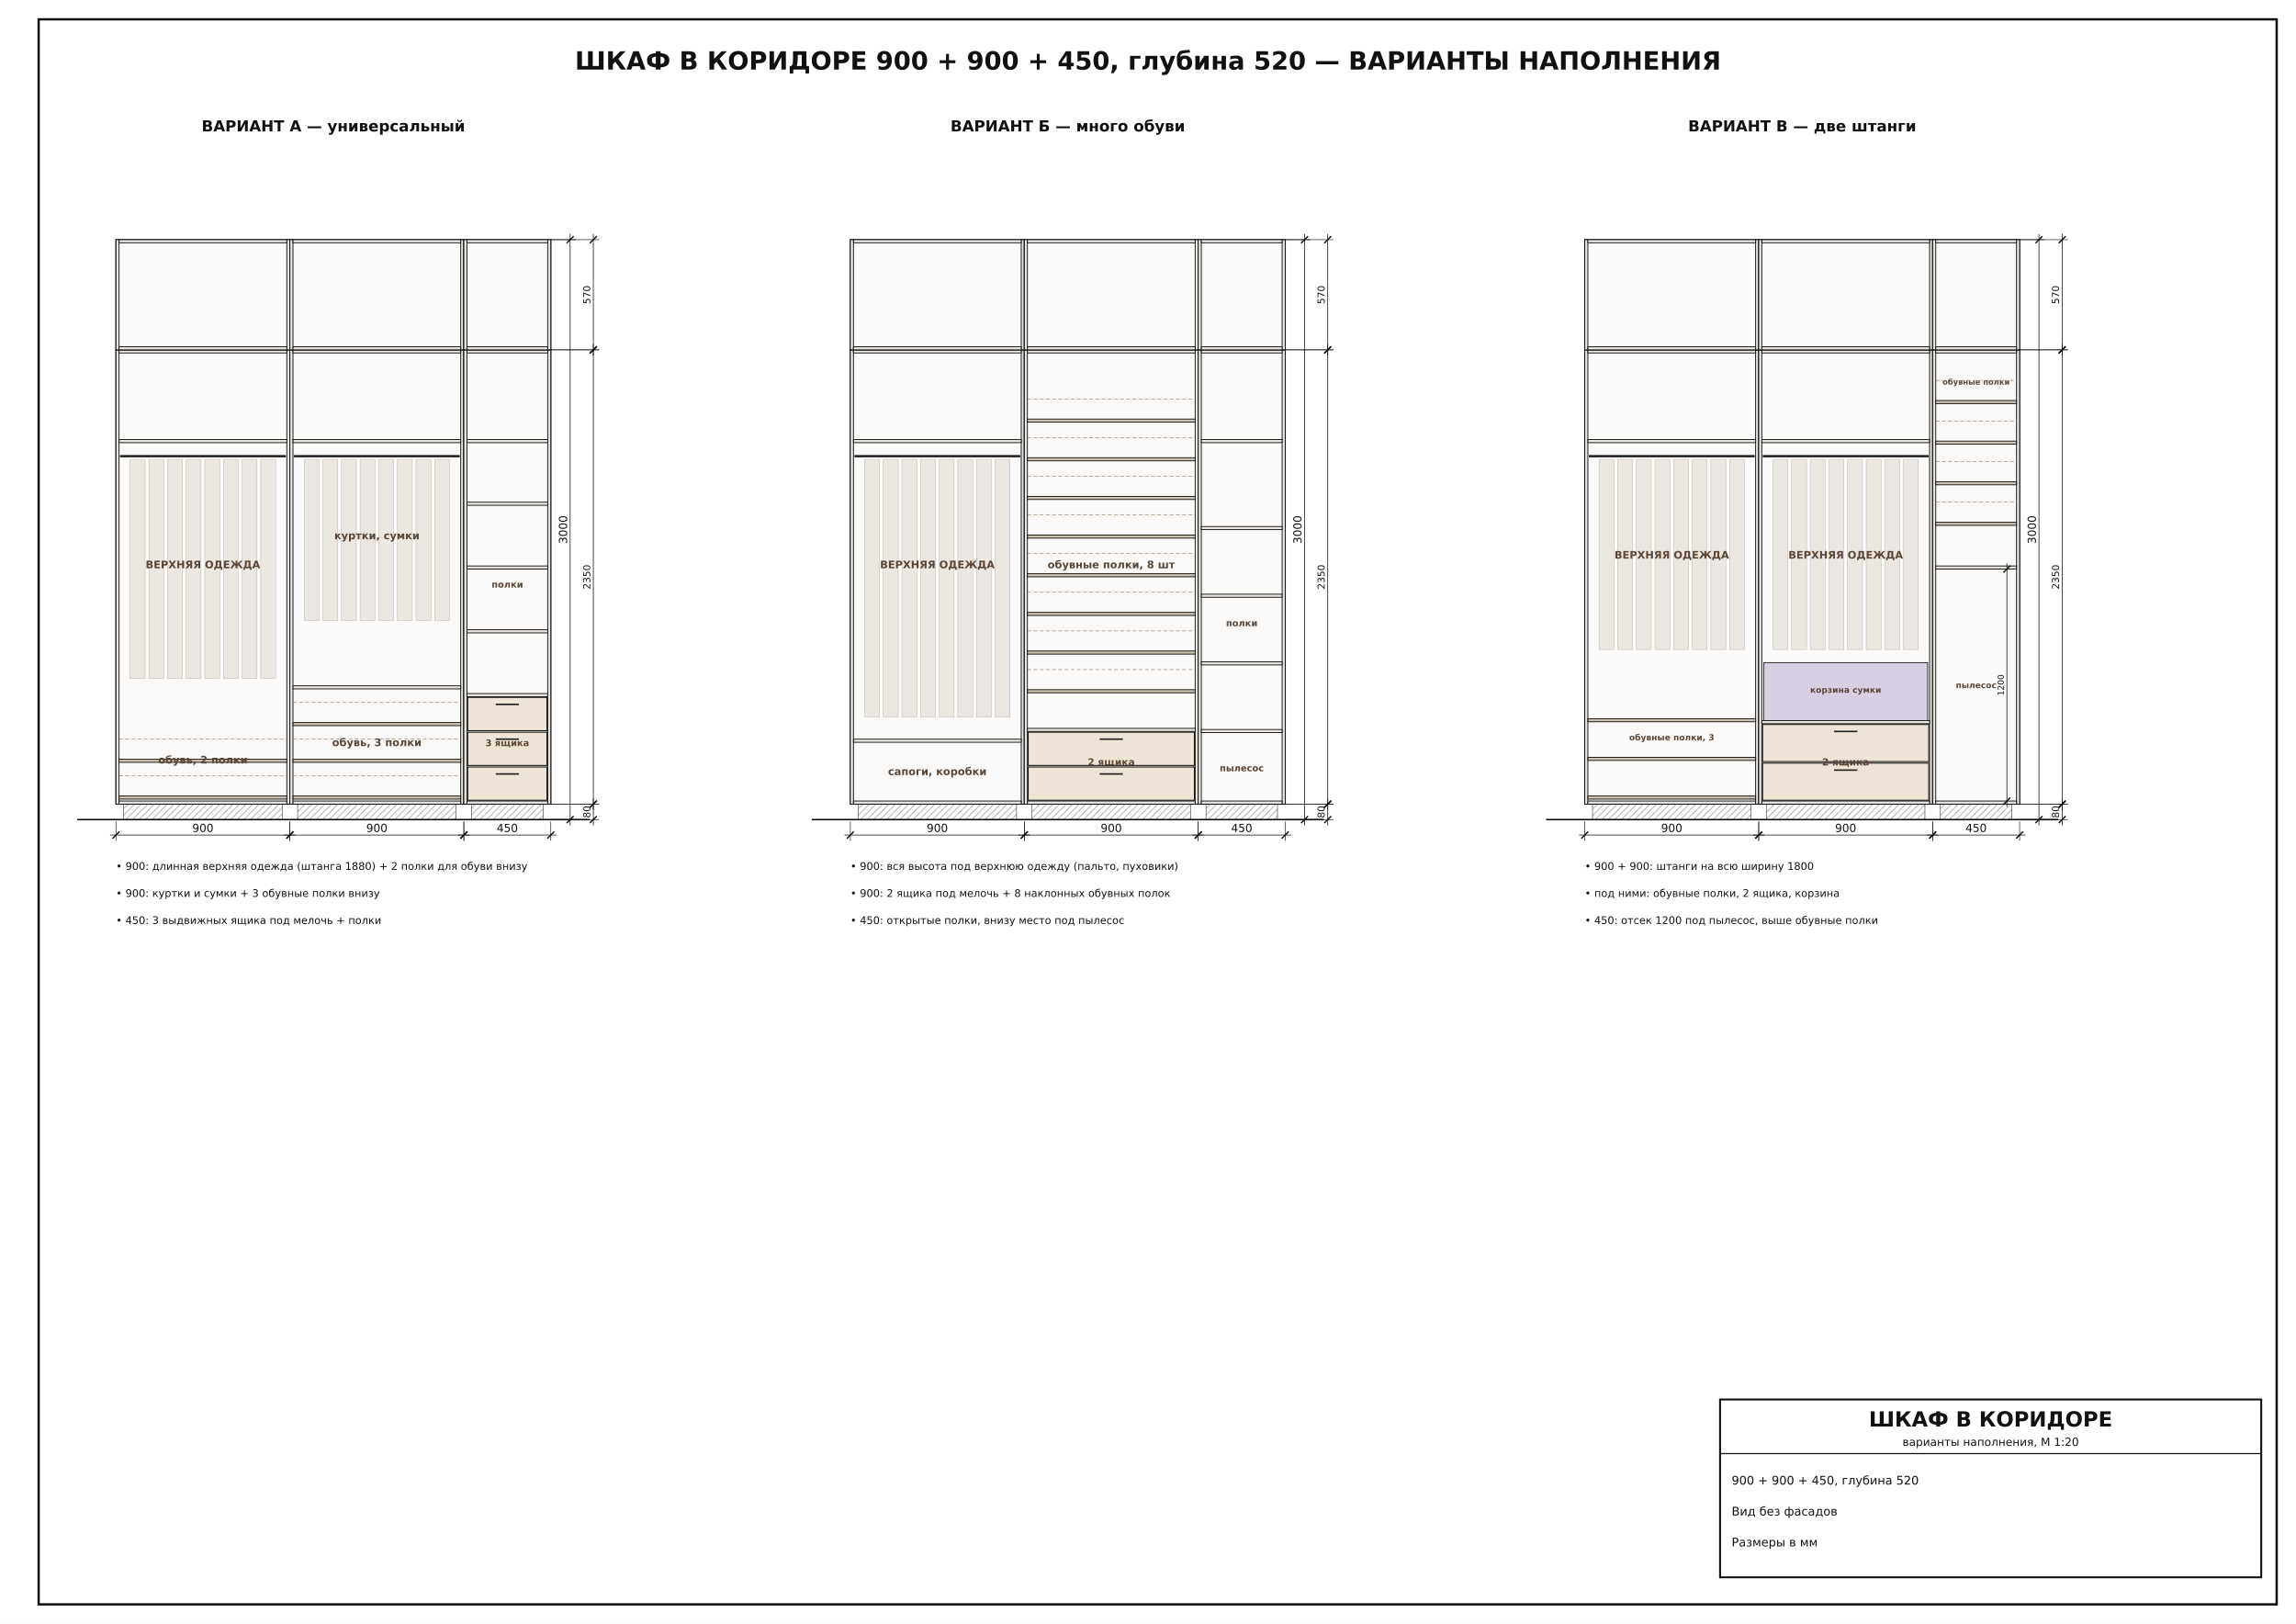
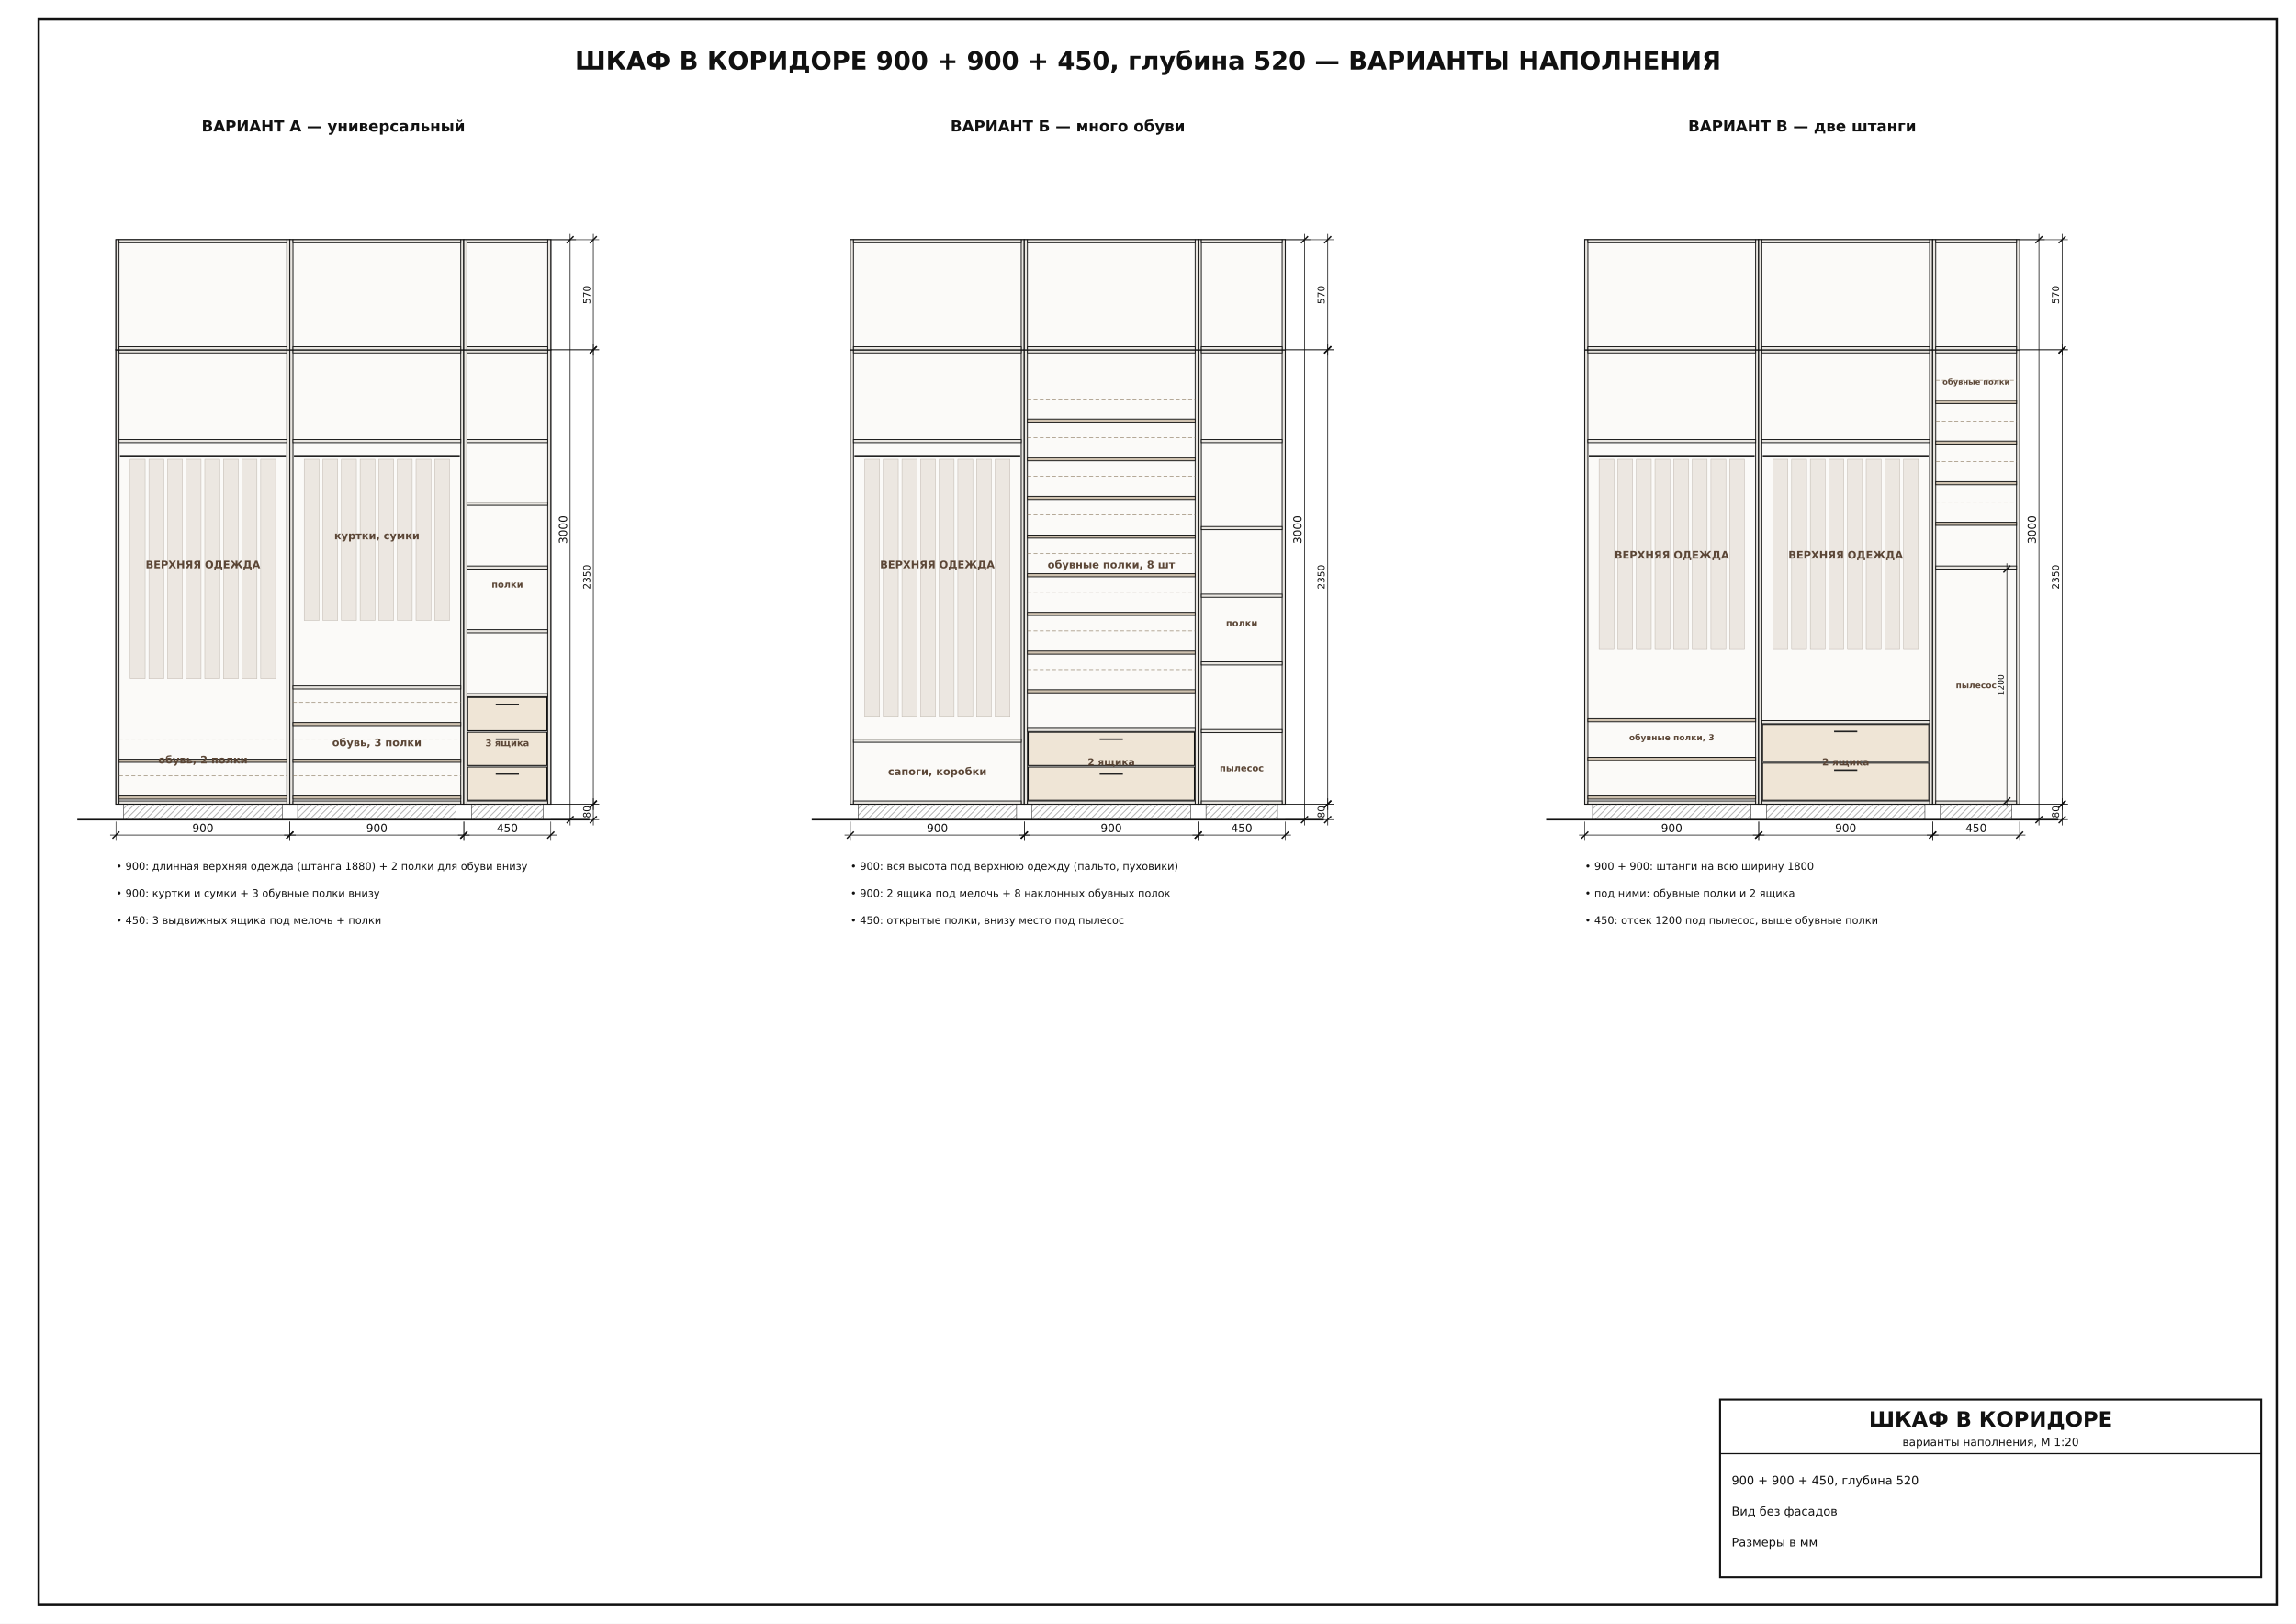
<svg xmlns="http://www.w3.org/2000/svg" width="594mm" height="420mm" viewBox="0 0 594 420" font-family="DejaVu Sans, Arial, sans-serif">
  <defs>
    <marker id="arr" markerWidth="4" markerHeight="4" refX="3" refY="2" orient="auto" markerUnits="strokeWidth">
      <path d="M0,0 L4,2 L0,4 z" fill="#33373b" />
    </marker>
    <pattern id="hatch" width="1.2" height="1.2" patternUnits="userSpaceOnUse" patternTransform="rotate(45)">
      <line x1="0" y1="0" x2="0" y2="1.2" stroke="#777" stroke-width="0.25" />
    </pattern>
    <pattern id="wall" width="1.6" height="1.6" patternUnits="userSpaceOnUse" patternTransform="rotate(45)">
      <rect width="1.6" height="1.6" fill="#e3e3e3" />
      <line x1="0" y1="0" x2="0" y2="1.6" stroke="#666" stroke-width="0.3" />
    </pattern>
    <pattern id="drw" width="2" height="2" patternUnits="userSpaceOnUse" patternTransform="rotate(-45)">
      <rect width="2" height="2" fill="#efe6da" />
      <line x1="0" y1="0" x2="0" y2="2" stroke="#b39b7f" stroke-width="0.25" />
    </pattern>
  </defs>
  <rect x="0.00" y="0.00" width="594.00" height="420.00" fill="#fff" stroke="none" stroke-width="0.25" />
  <rect x="10.00" y="5.00" width="579.00" height="410.00" fill="none" stroke="#111" stroke-width="0.6" />
  <text x="297.00" y="18.00" font-size="6.48" text-anchor="middle" font-weight="bold" fill="#111">ШКАФ В КОРИДОРЕ 900 + 900 + 450, глубина 520 — ВАРИАНТЫ НАПОЛНЕНИЯ</text>
  <rect x="30.00" y="90.50" width="45.00" height="117.50" fill="#fbfaf8" stroke="#111" stroke-width="0.3" />
  <rect x="30.00" y="90.50" width="0.80" height="117.50" fill="#e9e6e1" stroke="#111" stroke-width="0.22" />
  <rect x="74.20" y="90.50" width="0.80" height="117.50" fill="#e9e6e1" stroke="#111" stroke-width="0.22" />
  <rect x="30.80" y="207.20" width="43.40" height="0.80" fill="#e9e6e1" stroke="#111" stroke-width="0.22" />
  <rect x="30.80" y="90.50" width="43.40" height="0.80" fill="#e9e6e1" stroke="#111" stroke-width="0.22" />
  <rect x="30.00" y="62.00" width="45.00" height="28.50" fill="#fbfaf8" stroke="#111" stroke-width="0.3" />
  <rect x="30.00" y="62.00" width="0.80" height="28.50" fill="#e9e6e1" stroke="#111" stroke-width="0.22" />
  <rect x="74.20" y="62.00" width="0.80" height="28.50" fill="#e9e6e1" stroke="#111" stroke-width="0.22" />
  <rect x="30.80" y="89.70" width="43.40" height="0.80" fill="#e9e6e1" stroke="#111" stroke-width="0.22" />
  <rect x="30.80" y="62.00" width="43.40" height="0.80" fill="#e9e6e1" stroke="#111" stroke-width="0.22" />
  <rect x="32.00" y="208.00" width="41.00" height="4.00" fill="url(#hatch)" stroke="#111" stroke-width="0.12" />
  <rect x="75.00" y="90.50" width="45.00" height="117.50" fill="#fbfaf8" stroke="#111" stroke-width="0.3" />
  <rect x="75.00" y="90.50" width="0.80" height="117.50" fill="#e9e6e1" stroke="#111" stroke-width="0.22" />
  <rect x="119.20" y="90.50" width="0.80" height="117.50" fill="#e9e6e1" stroke="#111" stroke-width="0.22" />
  <rect x="75.80" y="207.20" width="43.40" height="0.80" fill="#e9e6e1" stroke="#111" stroke-width="0.22" />
  <rect x="75.80" y="90.50" width="43.40" height="0.80" fill="#e9e6e1" stroke="#111" stroke-width="0.22" />
  <rect x="75.00" y="62.00" width="45.00" height="28.50" fill="#fbfaf8" stroke="#111" stroke-width="0.3" />
  <rect x="75.00" y="62.00" width="0.80" height="28.50" fill="#e9e6e1" stroke="#111" stroke-width="0.22" />
  <rect x="119.20" y="62.00" width="0.80" height="28.50" fill="#e9e6e1" stroke="#111" stroke-width="0.22" />
  <rect x="75.80" y="89.70" width="43.40" height="0.80" fill="#e9e6e1" stroke="#111" stroke-width="0.22" />
  <rect x="75.80" y="62.00" width="43.40" height="0.80" fill="#e9e6e1" stroke="#111" stroke-width="0.22" />
  <rect x="77.00" y="208.00" width="41.00" height="4.00" fill="url(#hatch)" stroke="#111" stroke-width="0.12" />
  <rect x="120.00" y="90.50" width="22.50" height="117.50" fill="#fbfaf8" stroke="#111" stroke-width="0.3" />
  <rect x="120.00" y="90.50" width="0.80" height="117.50" fill="#e9e6e1" stroke="#111" stroke-width="0.22" />
  <rect x="141.70" y="90.50" width="0.80" height="117.50" fill="#e9e6e1" stroke="#111" stroke-width="0.22" />
  <rect x="120.80" y="207.20" width="20.90" height="0.80" fill="#e9e6e1" stroke="#111" stroke-width="0.22" />
  <rect x="120.80" y="90.50" width="20.90" height="0.80" fill="#e9e6e1" stroke="#111" stroke-width="0.22" />
  <rect x="120.00" y="62.00" width="22.50" height="28.50" fill="#fbfaf8" stroke="#111" stroke-width="0.3" />
  <rect x="120.00" y="62.00" width="0.80" height="28.50" fill="#e9e6e1" stroke="#111" stroke-width="0.22" />
  <rect x="141.70" y="62.00" width="0.80" height="28.50" fill="#e9e6e1" stroke="#111" stroke-width="0.22" />
  <rect x="120.80" y="89.70" width="20.90" height="0.80" fill="#e9e6e1" stroke="#111" stroke-width="0.22" />
  <rect x="120.80" y="62.00" width="20.90" height="0.80" fill="#e9e6e1" stroke="#111" stroke-width="0.22" />
  <rect x="122.00" y="208.00" width="18.50" height="4.00" fill="url(#hatch)" stroke="#111" stroke-width="0.12" />
  <line x1="20.00" y1="212.00" x2="152.50" y2="212.00" stroke="#111" stroke-width="0.4" />
  <line x1="30.00" y1="212.50" x2="30.00" y2="217.50" stroke="#111" stroke-width="0.15" />
  <line x1="75.00" y1="212.50" x2="75.00" y2="217.50" stroke="#111" stroke-width="0.15" />
  <line x1="28.50" y1="216.00" x2="76.50" y2="216.00" stroke="#111" stroke-width="0.18" />
  <line x1="29.10" y1="216.90" x2="30.90" y2="215.10" stroke="#111" stroke-width="0.35" />
  <line x1="74.10" y1="216.90" x2="75.90" y2="215.10" stroke="#111" stroke-width="0.35" />
  <text x="52.50" y="215.20" font-size="2.88" text-anchor="middle" font-weight="normal" fill="#111">900</text>
  <line x1="75.00" y1="212.50" x2="75.00" y2="217.50" stroke="#111" stroke-width="0.15" />
  <line x1="120.00" y1="212.50" x2="120.00" y2="217.50" stroke="#111" stroke-width="0.15" />
  <line x1="73.50" y1="216.00" x2="121.50" y2="216.00" stroke="#111" stroke-width="0.18" />
  <line x1="74.10" y1="216.90" x2="75.90" y2="215.10" stroke="#111" stroke-width="0.35" />
  <line x1="119.10" y1="216.90" x2="120.90" y2="215.10" stroke="#111" stroke-width="0.35" />
  <text x="97.50" y="215.20" font-size="2.88" text-anchor="middle" font-weight="normal" fill="#111">900</text>
  <line x1="120.00" y1="212.50" x2="120.00" y2="217.50" stroke="#111" stroke-width="0.15" />
  <line x1="142.50" y1="212.50" x2="142.50" y2="217.50" stroke="#111" stroke-width="0.15" />
  <line x1="118.50" y1="216.00" x2="144.00" y2="216.00" stroke="#111" stroke-width="0.18" />
  <line x1="119.10" y1="216.90" x2="120.90" y2="215.10" stroke="#111" stroke-width="0.35" />
  <line x1="141.60" y1="216.90" x2="143.40" y2="215.10" stroke="#111" stroke-width="0.35" />
  <text x="131.25" y="215.20" font-size="2.88" text-anchor="middle" font-weight="normal" fill="#111">450</text>
  <rect x="30.80" y="113.70" width="43.40" height="0.80" fill="#e9e6e1" stroke="#111" stroke-width="0.22" />
  <line x1="31.05" y1="118.00" x2="73.95" y2="118.00" stroke="#222" stroke-width="0.6" />
  <rect x="33.69" y="118.80" width="3.86" height="56.70" fill="#ece7e1" stroke="#b5aca2" stroke-width="0.1" />
  <rect x="38.52" y="118.80" width="3.86" height="56.70" fill="#ece7e1" stroke="#b5aca2" stroke-width="0.1" />
  <rect x="43.34" y="118.80" width="3.86" height="56.70" fill="#ece7e1" stroke="#b5aca2" stroke-width="0.1" />
  <rect x="48.16" y="118.80" width="3.86" height="56.70" fill="#ece7e1" stroke="#b5aca2" stroke-width="0.1" />
  <rect x="52.98" y="118.80" width="3.86" height="56.70" fill="#ece7e1" stroke="#b5aca2" stroke-width="0.1" />
  <rect x="57.80" y="118.80" width="3.86" height="56.70" fill="#ece7e1" stroke="#b5aca2" stroke-width="0.1" />
  <rect x="62.63" y="118.80" width="3.86" height="56.70" fill="#ece7e1" stroke="#b5aca2" stroke-width="0.1" />
  <rect x="67.45" y="118.80" width="3.86" height="56.70" fill="#ece7e1" stroke="#b5aca2" stroke-width="0.1" />
  <rect x="30.80" y="205.90" width="43.40" height="0.80" fill="#cfc2b0" stroke="#111" stroke-width="0.22" />
  <line x1="30.80" y1="200.70" x2="74.20" y2="200.70" stroke="#8c7b62" stroke-width="0.15" stroke-dasharray="1 0.6" />
  <rect x="30.80" y="196.40" width="43.40" height="0.80" fill="#cfc2b0" stroke="#111" stroke-width="0.22" />
  <line x1="30.80" y1="191.20" x2="74.20" y2="191.20" stroke="#8c7b62" stroke-width="0.15" stroke-dasharray="1 0.6" />
  <text x="52.50" y="147.00" font-size="2.7" text-anchor="middle" font-weight="bold" fill="#5b4636">ВЕРХНЯЯ ОДЕЖДА</text>
  <text x="52.50" y="197.50" font-size="2.7" text-anchor="middle" font-weight="bold" fill="#5b4636">обувь, 2 полки</text>
  <rect x="75.80" y="113.70" width="43.40" height="0.80" fill="#e9e6e1" stroke="#111" stroke-width="0.22" />
  <line x1="76.05" y1="118.00" x2="118.95" y2="118.00" stroke="#222" stroke-width="0.6" />
  <rect x="78.69" y="118.80" width="3.86" height="41.70" fill="#ece7e1" stroke="#b5aca2" stroke-width="0.1" />
  <rect x="83.52" y="118.80" width="3.86" height="41.70" fill="#ece7e1" stroke="#b5aca2" stroke-width="0.1" />
  <rect x="88.34" y="118.80" width="3.86" height="41.70" fill="#ece7e1" stroke="#b5aca2" stroke-width="0.1" />
  <rect x="93.16" y="118.80" width="3.86" height="41.70" fill="#ece7e1" stroke="#b5aca2" stroke-width="0.1" />
  <rect x="97.98" y="118.80" width="3.86" height="41.70" fill="#ece7e1" stroke="#b5aca2" stroke-width="0.1" />
  <rect x="102.80" y="118.80" width="3.86" height="41.70" fill="#ece7e1" stroke="#b5aca2" stroke-width="0.1" />
  <rect x="107.63" y="118.80" width="3.86" height="41.70" fill="#ece7e1" stroke="#b5aca2" stroke-width="0.1" />
  <rect x="112.45" y="118.80" width="3.86" height="41.70" fill="#ece7e1" stroke="#b5aca2" stroke-width="0.1" />
  <rect x="75.80" y="205.90" width="43.40" height="0.80" fill="#cfc2b0" stroke="#111" stroke-width="0.22" />
  <line x1="75.80" y1="200.70" x2="119.20" y2="200.70" stroke="#8c7b62" stroke-width="0.15" stroke-dasharray="1 0.6" />
  <rect x="75.80" y="196.40" width="43.40" height="0.80" fill="#cfc2b0" stroke="#111" stroke-width="0.22" />
  <line x1="75.80" y1="191.20" x2="119.20" y2="191.20" stroke="#8c7b62" stroke-width="0.15" stroke-dasharray="1 0.6" />
  <rect x="75.80" y="186.90" width="43.40" height="0.80" fill="#cfc2b0" stroke="#111" stroke-width="0.22" />
  <line x1="75.80" y1="181.70" x2="119.20" y2="181.70" stroke="#8c7b62" stroke-width="0.15" stroke-dasharray="1 0.6" />
  <rect x="75.80" y="177.40" width="43.40" height="0.80" fill="#e9e6e1" stroke="#111" stroke-width="0.22" />
  <text x="97.50" y="139.50" font-size="2.7" text-anchor="middle" font-weight="bold" fill="#5b4636">куртки, сумки</text>
  <text x="97.50" y="193.00" font-size="2.7" text-anchor="middle" font-weight="bold" fill="#5b4636">обувь, 3 полки</text>
  <rect x="121.00" y="198.40" width="20.50" height="8.60" fill="#efe5d6" stroke="#111" stroke-width="0.25" />
  <line x1="128.25" y1="200.20" x2="134.25" y2="200.20" stroke="#222" stroke-width="0.4" />
  <rect x="121.00" y="189.40" width="20.50" height="8.60" fill="#efe5d6" stroke="#111" stroke-width="0.25" />
  <line x1="128.25" y1="191.20" x2="134.25" y2="191.20" stroke="#222" stroke-width="0.4" />
  <rect x="121.00" y="180.40" width="20.50" height="8.60" fill="#efe5d6" stroke="#111" stroke-width="0.25" />
  <line x1="128.25" y1="182.20" x2="134.25" y2="182.20" stroke="#222" stroke-width="0.4" />
  <rect x="120.80" y="179.40" width="20.90" height="0.80" fill="#e9e6e1" stroke="#111" stroke-width="0.22" />
  <rect x="120.80" y="162.90" width="20.90" height="0.80" fill="#e9e6e1" stroke="#111" stroke-width="0.22" />
  <rect x="120.80" y="146.40" width="20.90" height="0.80" fill="#e9e6e1" stroke="#111" stroke-width="0.22" />
  <rect x="120.80" y="129.90" width="20.90" height="0.80" fill="#e9e6e1" stroke="#111" stroke-width="0.22" />
  <rect x="120.80" y="113.70" width="20.90" height="0.80" fill="#e9e6e1" stroke="#111" stroke-width="0.22" />
  <text x="131.25" y="193.00" font-size="2.34" text-anchor="middle" font-weight="bold" fill="#5b4636">3 ящика</text>
  <text x="131.25" y="152.00" font-size="2.34" text-anchor="middle" font-weight="bold" fill="#5b4636">полки</text>
  <text x="86.25" y="34.00" font-size="3.96" text-anchor="middle" font-weight="bold" fill="#111">ВАРИАНТ А — универсальный</text>
  <line x1="142.50" y1="62.00" x2="149.00" y2="62.00" stroke="#111" stroke-width="0.15" />
  <line x1="142.50" y1="212.00" x2="149.00" y2="212.00" stroke="#111" stroke-width="0.15" />
  <line x1="147.50" y1="60.50" x2="147.50" y2="213.50" stroke="#111" stroke-width="0.18" />
  <line x1="146.60" y1="62.90" x2="148.40" y2="61.10" stroke="#111" stroke-width="0.35" />
  <line x1="146.60" y1="212.90" x2="148.40" y2="211.10" stroke="#111" stroke-width="0.35" />
  <text x="146.70" y="137.00" font-size="2.88" text-anchor="middle" font-weight="normal" fill="#111" transform="rotate(-90 146.70 137.00)">3000</text>
  <line x1="142.50" y1="208.00" x2="155.00" y2="208.00" stroke="#111" stroke-width="0.15" />
  <line x1="142.50" y1="212.00" x2="155.00" y2="212.00" stroke="#111" stroke-width="0.15" />
  <line x1="153.50" y1="206.50" x2="153.50" y2="213.50" stroke="#111" stroke-width="0.18" />
  <line x1="152.60" y1="208.90" x2="154.40" y2="207.10" stroke="#111" stroke-width="0.35" />
  <line x1="152.60" y1="212.90" x2="154.40" y2="211.10" stroke="#111" stroke-width="0.35" />
  <text x="152.70" y="210.00" font-size="2.52" text-anchor="middle" font-weight="normal" fill="#111" transform="rotate(-90 152.70 210.00)">80</text>
  <line x1="142.50" y1="90.50" x2="155.00" y2="90.50" stroke="#111" stroke-width="0.15" />
  <line x1="142.50" y1="208.00" x2="155.00" y2="208.00" stroke="#111" stroke-width="0.15" />
  <line x1="153.50" y1="89.00" x2="153.50" y2="209.50" stroke="#111" stroke-width="0.18" />
  <line x1="152.60" y1="91.40" x2="154.40" y2="89.60" stroke="#111" stroke-width="0.35" />
  <line x1="152.60" y1="208.90" x2="154.40" y2="207.10" stroke="#111" stroke-width="0.35" />
  <text x="152.70" y="149.25" font-size="2.52" text-anchor="middle" font-weight="normal" fill="#111" transform="rotate(-90 152.70 149.25)">2350</text>
  <line x1="142.50" y1="62.00" x2="155.00" y2="62.00" stroke="#111" stroke-width="0.15" />
  <line x1="142.50" y1="90.50" x2="155.00" y2="90.50" stroke="#111" stroke-width="0.15" />
  <line x1="153.50" y1="60.50" x2="153.50" y2="92.00" stroke="#111" stroke-width="0.18" />
  <line x1="152.60" y1="62.90" x2="154.40" y2="61.10" stroke="#111" stroke-width="0.35" />
  <line x1="152.60" y1="91.40" x2="154.40" y2="89.60" stroke="#111" stroke-width="0.35" />
  <text x="152.70" y="76.25" font-size="2.52" text-anchor="middle" font-weight="normal" fill="#111" transform="rotate(-90 152.70 76.25)">570</text>
  <text x="30.00" y="225.00" font-size="2.7" text-anchor="start" font-weight="normal" fill="#111">• 900: длинная верхняя одежда (штанга 1880) + 2 полки для обуви внизу</text>
  <text x="30.00" y="232.00" font-size="2.7" text-anchor="start" font-weight="normal" fill="#111">• 900: куртки и сумки + 3 обувные полки внизу</text>
  <text x="30.00" y="239.00" font-size="2.7" text-anchor="start" font-weight="normal" fill="#111">• 450: 3 выдвижных ящика под мелочь + полки</text>
  <rect x="220.00" y="90.50" width="45.00" height="117.50" fill="#fbfaf8" stroke="#111" stroke-width="0.3" />
  <rect x="220.00" y="90.50" width="0.80" height="117.50" fill="#e9e6e1" stroke="#111" stroke-width="0.22" />
  <rect x="264.20" y="90.50" width="0.80" height="117.50" fill="#e9e6e1" stroke="#111" stroke-width="0.22" />
  <rect x="220.80" y="207.20" width="43.40" height="0.80" fill="#e9e6e1" stroke="#111" stroke-width="0.22" />
  <rect x="220.80" y="90.50" width="43.40" height="0.80" fill="#e9e6e1" stroke="#111" stroke-width="0.22" />
  <rect x="220.00" y="62.00" width="45.00" height="28.50" fill="#fbfaf8" stroke="#111" stroke-width="0.3" />
  <rect x="220.00" y="62.00" width="0.80" height="28.50" fill="#e9e6e1" stroke="#111" stroke-width="0.22" />
  <rect x="264.20" y="62.00" width="0.80" height="28.50" fill="#e9e6e1" stroke="#111" stroke-width="0.22" />
  <rect x="220.80" y="89.70" width="43.40" height="0.80" fill="#e9e6e1" stroke="#111" stroke-width="0.22" />
  <rect x="220.80" y="62.00" width="43.40" height="0.80" fill="#e9e6e1" stroke="#111" stroke-width="0.22" />
  <rect x="222.00" y="208.00" width="41.00" height="4.00" fill="url(#hatch)" stroke="#111" stroke-width="0.12" />
  <rect x="265.00" y="90.50" width="45.00" height="117.50" fill="#fbfaf8" stroke="#111" stroke-width="0.3" />
  <rect x="265.00" y="90.50" width="0.80" height="117.50" fill="#e9e6e1" stroke="#111" stroke-width="0.22" />
  <rect x="309.20" y="90.50" width="0.80" height="117.50" fill="#e9e6e1" stroke="#111" stroke-width="0.22" />
  <rect x="265.80" y="207.20" width="43.40" height="0.80" fill="#e9e6e1" stroke="#111" stroke-width="0.22" />
  <rect x="265.80" y="90.50" width="43.40" height="0.80" fill="#e9e6e1" stroke="#111" stroke-width="0.22" />
  <rect x="265.00" y="62.00" width="45.00" height="28.50" fill="#fbfaf8" stroke="#111" stroke-width="0.3" />
  <rect x="265.00" y="62.00" width="0.80" height="28.50" fill="#e9e6e1" stroke="#111" stroke-width="0.22" />
  <rect x="309.20" y="62.00" width="0.80" height="28.50" fill="#e9e6e1" stroke="#111" stroke-width="0.22" />
  <rect x="265.80" y="89.70" width="43.40" height="0.80" fill="#e9e6e1" stroke="#111" stroke-width="0.22" />
  <rect x="265.80" y="62.00" width="43.40" height="0.80" fill="#e9e6e1" stroke="#111" stroke-width="0.22" />
  <rect x="267.00" y="208.00" width="41.00" height="4.00" fill="url(#hatch)" stroke="#111" stroke-width="0.12" />
  <rect x="310.00" y="90.50" width="22.50" height="117.50" fill="#fbfaf8" stroke="#111" stroke-width="0.3" />
  <rect x="310.00" y="90.50" width="0.80" height="117.50" fill="#e9e6e1" stroke="#111" stroke-width="0.22" />
  <rect x="331.70" y="90.50" width="0.80" height="117.50" fill="#e9e6e1" stroke="#111" stroke-width="0.22" />
  <rect x="310.80" y="207.20" width="20.90" height="0.80" fill="#e9e6e1" stroke="#111" stroke-width="0.22" />
  <rect x="310.80" y="90.50" width="20.90" height="0.80" fill="#e9e6e1" stroke="#111" stroke-width="0.22" />
  <rect x="310.00" y="62.00" width="22.50" height="28.50" fill="#fbfaf8" stroke="#111" stroke-width="0.3" />
  <rect x="310.00" y="62.00" width="0.80" height="28.50" fill="#e9e6e1" stroke="#111" stroke-width="0.22" />
  <rect x="331.70" y="62.00" width="0.80" height="28.50" fill="#e9e6e1" stroke="#111" stroke-width="0.22" />
  <rect x="310.80" y="89.70" width="20.90" height="0.80" fill="#e9e6e1" stroke="#111" stroke-width="0.22" />
  <rect x="310.80" y="62.00" width="20.90" height="0.80" fill="#e9e6e1" stroke="#111" stroke-width="0.22" />
  <rect x="312.00" y="208.00" width="18.50" height="4.00" fill="url(#hatch)" stroke="#111" stroke-width="0.12" />
  <line x1="210.00" y1="212.00" x2="342.50" y2="212.00" stroke="#111" stroke-width="0.4" />
  <line x1="220.00" y1="212.50" x2="220.00" y2="217.50" stroke="#111" stroke-width="0.15" />
  <line x1="265.00" y1="212.50" x2="265.00" y2="217.50" stroke="#111" stroke-width="0.15" />
  <line x1="218.50" y1="216.00" x2="266.50" y2="216.00" stroke="#111" stroke-width="0.18" />
  <line x1="219.10" y1="216.90" x2="220.90" y2="215.10" stroke="#111" stroke-width="0.35" />
  <line x1="264.10" y1="216.90" x2="265.90" y2="215.10" stroke="#111" stroke-width="0.35" />
  <text x="242.50" y="215.20" font-size="2.88" text-anchor="middle" font-weight="normal" fill="#111">900</text>
  <line x1="265.00" y1="212.50" x2="265.00" y2="217.50" stroke="#111" stroke-width="0.15" />
  <line x1="310.00" y1="212.50" x2="310.00" y2="217.50" stroke="#111" stroke-width="0.15" />
  <line x1="263.50" y1="216.00" x2="311.50" y2="216.00" stroke="#111" stroke-width="0.18" />
  <line x1="264.10" y1="216.90" x2="265.90" y2="215.10" stroke="#111" stroke-width="0.35" />
  <line x1="309.10" y1="216.90" x2="310.90" y2="215.10" stroke="#111" stroke-width="0.35" />
  <text x="287.50" y="215.20" font-size="2.88" text-anchor="middle" font-weight="normal" fill="#111">900</text>
  <line x1="310.00" y1="212.50" x2="310.00" y2="217.50" stroke="#111" stroke-width="0.15" />
  <line x1="332.50" y1="212.50" x2="332.50" y2="217.50" stroke="#111" stroke-width="0.15" />
  <line x1="308.50" y1="216.00" x2="334.00" y2="216.00" stroke="#111" stroke-width="0.18" />
  <line x1="309.10" y1="216.90" x2="310.90" y2="215.10" stroke="#111" stroke-width="0.35" />
  <line x1="331.60" y1="216.90" x2="333.40" y2="215.10" stroke="#111" stroke-width="0.35" />
  <text x="321.25" y="215.20" font-size="2.88" text-anchor="middle" font-weight="normal" fill="#111">450</text>
  <rect x="220.80" y="113.70" width="43.40" height="0.80" fill="#e9e6e1" stroke="#111" stroke-width="0.22" />
  <line x1="221.05" y1="118.00" x2="263.95" y2="118.00" stroke="#222" stroke-width="0.6" />
  <rect x="223.69" y="118.80" width="3.86" height="66.70" fill="#ece7e1" stroke="#b5aca2" stroke-width="0.1" />
  <rect x="228.52" y="118.80" width="3.86" height="66.70" fill="#ece7e1" stroke="#b5aca2" stroke-width="0.1" />
  <rect x="233.34" y="118.80" width="3.86" height="66.70" fill="#ece7e1" stroke="#b5aca2" stroke-width="0.1" />
  <rect x="238.16" y="118.80" width="3.86" height="66.70" fill="#ece7e1" stroke="#b5aca2" stroke-width="0.1" />
  <rect x="242.98" y="118.80" width="3.86" height="66.70" fill="#ece7e1" stroke="#b5aca2" stroke-width="0.1" />
  <rect x="247.80" y="118.80" width="3.86" height="66.70" fill="#ece7e1" stroke="#b5aca2" stroke-width="0.1" />
  <rect x="252.63" y="118.80" width="3.86" height="66.70" fill="#ece7e1" stroke="#b5aca2" stroke-width="0.1" />
  <rect x="257.45" y="118.80" width="3.86" height="66.70" fill="#ece7e1" stroke="#b5aca2" stroke-width="0.1" />
  <rect x="220.80" y="191.20" width="43.40" height="0.80" fill="#e9e6e1" stroke="#111" stroke-width="0.22" />
  <text x="242.50" y="147.00" font-size="2.7" text-anchor="middle" font-weight="bold" fill="#5b4636">ВЕРХНЯЯ ОДЕЖДА</text>
  <text x="242.50" y="200.50" font-size="2.7" text-anchor="middle" font-weight="bold" fill="#5b4636">сапоги, коробки</text>
  <rect x="266.00" y="198.40" width="43.00" height="8.60" fill="#efe5d6" stroke="#111" stroke-width="0.25" />
  <line x1="284.50" y1="200.20" x2="290.50" y2="200.20" stroke="#222" stroke-width="0.4" />
  <rect x="266.00" y="189.40" width="43.00" height="8.60" fill="#efe5d6" stroke="#111" stroke-width="0.25" />
  <line x1="284.50" y1="191.20" x2="290.50" y2="191.20" stroke="#222" stroke-width="0.4" />
  <rect x="265.80" y="188.40" width="43.40" height="0.80" fill="#e9e6e1" stroke="#111" stroke-width="0.22" />
  <rect x="265.80" y="178.40" width="43.40" height="0.80" fill="#cfc2b0" stroke="#111" stroke-width="0.22" />
  <line x1="265.80" y1="173.20" x2="309.20" y2="173.20" stroke="#8c7b62" stroke-width="0.15" stroke-dasharray="1 0.6" />
  <rect x="265.80" y="168.40" width="43.40" height="0.80" fill="#cfc2b0" stroke="#111" stroke-width="0.22" />
  <line x1="265.80" y1="163.20" x2="309.20" y2="163.20" stroke="#8c7b62" stroke-width="0.15" stroke-dasharray="1 0.6" />
  <rect x="265.80" y="158.40" width="43.40" height="0.80" fill="#cfc2b0" stroke="#111" stroke-width="0.22" />
  <line x1="265.80" y1="153.20" x2="309.20" y2="153.20" stroke="#8c7b62" stroke-width="0.15" stroke-dasharray="1 0.6" />
  <rect x="265.80" y="148.40" width="43.40" height="0.80" fill="#cfc2b0" stroke="#111" stroke-width="0.22" />
  <line x1="265.80" y1="143.20" x2="309.20" y2="143.20" stroke="#8c7b62" stroke-width="0.15" stroke-dasharray="1 0.6" />
  <rect x="265.80" y="138.40" width="43.40" height="0.80" fill="#cfc2b0" stroke="#111" stroke-width="0.22" />
  <line x1="265.80" y1="133.20" x2="309.20" y2="133.20" stroke="#8c7b62" stroke-width="0.15" stroke-dasharray="1 0.6" />
  <rect x="265.80" y="128.40" width="43.40" height="0.80" fill="#cfc2b0" stroke="#111" stroke-width="0.22" />
  <line x1="265.80" y1="123.20" x2="309.20" y2="123.20" stroke="#8c7b62" stroke-width="0.15" stroke-dasharray="1 0.6" />
  <rect x="265.80" y="118.40" width="43.40" height="0.80" fill="#cfc2b0" stroke="#111" stroke-width="0.22" />
  <line x1="265.80" y1="113.20" x2="309.20" y2="113.20" stroke="#8c7b62" stroke-width="0.15" stroke-dasharray="1 0.6" />
  <rect x="265.80" y="108.40" width="43.40" height="0.80" fill="#cfc2b0" stroke="#111" stroke-width="0.22" />
  <line x1="265.80" y1="103.20" x2="309.20" y2="103.20" stroke="#8c7b62" stroke-width="0.15" stroke-dasharray="1 0.6" />
  <text x="287.50" y="198.00" font-size="2.52" text-anchor="middle" font-weight="bold" fill="#5b4636">2 ящика</text>
  <text x="287.50" y="147.00" font-size="2.7" text-anchor="middle" font-weight="bold" fill="#5b4636">обувные полки, 8 шт</text>
  <rect x="310.80" y="188.70" width="20.90" height="0.80" fill="#e9e6e1" stroke="#111" stroke-width="0.22" />
  <rect x="310.80" y="171.20" width="20.90" height="0.80" fill="#e9e6e1" stroke="#111" stroke-width="0.22" />
  <rect x="310.80" y="153.70" width="20.90" height="0.80" fill="#e9e6e1" stroke="#111" stroke-width="0.22" />
  <rect x="310.80" y="136.20" width="20.90" height="0.80" fill="#e9e6e1" stroke="#111" stroke-width="0.22" />
  <rect x="310.80" y="113.70" width="20.90" height="0.80" fill="#e9e6e1" stroke="#111" stroke-width="0.22" />
  <text x="321.25" y="162.00" font-size="2.34" text-anchor="middle" font-weight="bold" fill="#5b4636">полки</text>
  <text x="321.25" y="199.50" font-size="2.34" text-anchor="middle" font-weight="bold" fill="#5b4636">пылесос</text>
  <text x="276.25" y="34.00" font-size="3.96" text-anchor="middle" font-weight="bold" fill="#111">ВАРИАНТ Б — много обуви</text>
  <line x1="332.50" y1="62.00" x2="339.00" y2="62.00" stroke="#111" stroke-width="0.15" />
  <line x1="332.50" y1="212.00" x2="339.00" y2="212.00" stroke="#111" stroke-width="0.15" />
  <line x1="337.50" y1="60.50" x2="337.50" y2="213.50" stroke="#111" stroke-width="0.18" />
  <line x1="336.60" y1="62.90" x2="338.40" y2="61.10" stroke="#111" stroke-width="0.35" />
  <line x1="336.60" y1="212.90" x2="338.40" y2="211.10" stroke="#111" stroke-width="0.35" />
  <text x="336.70" y="137.00" font-size="2.88" text-anchor="middle" font-weight="normal" fill="#111" transform="rotate(-90 336.70 137.00)">3000</text>
  <line x1="332.50" y1="208.00" x2="345.00" y2="208.00" stroke="#111" stroke-width="0.15" />
  <line x1="332.50" y1="212.00" x2="345.00" y2="212.00" stroke="#111" stroke-width="0.15" />
  <line x1="343.50" y1="206.50" x2="343.50" y2="213.50" stroke="#111" stroke-width="0.18" />
  <line x1="342.60" y1="208.90" x2="344.40" y2="207.10" stroke="#111" stroke-width="0.35" />
  <line x1="342.60" y1="212.90" x2="344.40" y2="211.10" stroke="#111" stroke-width="0.35" />
  <text x="342.70" y="210.00" font-size="2.52" text-anchor="middle" font-weight="normal" fill="#111" transform="rotate(-90 342.70 210.00)">80</text>
  <line x1="332.50" y1="90.50" x2="345.00" y2="90.50" stroke="#111" stroke-width="0.15" />
  <line x1="332.50" y1="208.00" x2="345.00" y2="208.00" stroke="#111" stroke-width="0.15" />
  <line x1="343.50" y1="89.00" x2="343.50" y2="209.50" stroke="#111" stroke-width="0.18" />
  <line x1="342.60" y1="91.40" x2="344.40" y2="89.60" stroke="#111" stroke-width="0.35" />
  <line x1="342.60" y1="208.90" x2="344.40" y2="207.10" stroke="#111" stroke-width="0.35" />
  <text x="342.70" y="149.25" font-size="2.52" text-anchor="middle" font-weight="normal" fill="#111" transform="rotate(-90 342.70 149.25)">2350</text>
  <line x1="332.50" y1="62.00" x2="345.00" y2="62.00" stroke="#111" stroke-width="0.15" />
  <line x1="332.50" y1="90.50" x2="345.00" y2="90.50" stroke="#111" stroke-width="0.15" />
  <line x1="343.50" y1="60.50" x2="343.50" y2="92.00" stroke="#111" stroke-width="0.18" />
  <line x1="342.60" y1="62.90" x2="344.40" y2="61.10" stroke="#111" stroke-width="0.35" />
  <line x1="342.60" y1="91.40" x2="344.40" y2="89.60" stroke="#111" stroke-width="0.35" />
  <text x="342.70" y="76.25" font-size="2.52" text-anchor="middle" font-weight="normal" fill="#111" transform="rotate(-90 342.70 76.25)">570</text>
  <text x="220.00" y="225.00" font-size="2.7" text-anchor="start" font-weight="normal" fill="#111">• 900: вся высота под верхнюю одежду (пальто, пуховики)</text>
  <text x="220.00" y="232.00" font-size="2.7" text-anchor="start" font-weight="normal" fill="#111">• 900: 2 ящика под мелочь + 8 наклонных обувных полок</text>
  <text x="220.00" y="239.00" font-size="2.7" text-anchor="start" font-weight="normal" fill="#111">• 450: открытые полки, внизу место под пылесос</text>
  <rect x="410.00" y="90.50" width="45.00" height="117.50" fill="#fbfaf8" stroke="#111" stroke-width="0.3" />
  <rect x="410.00" y="90.50" width="0.80" height="117.50" fill="#e9e6e1" stroke="#111" stroke-width="0.22" />
  <rect x="454.20" y="90.50" width="0.80" height="117.50" fill="#e9e6e1" stroke="#111" stroke-width="0.22" />
  <rect x="410.80" y="207.20" width="43.40" height="0.80" fill="#e9e6e1" stroke="#111" stroke-width="0.22" />
  <rect x="410.80" y="90.50" width="43.40" height="0.80" fill="#e9e6e1" stroke="#111" stroke-width="0.22" />
  <rect x="410.00" y="62.00" width="45.00" height="28.50" fill="#fbfaf8" stroke="#111" stroke-width="0.3" />
  <rect x="410.00" y="62.00" width="0.80" height="28.50" fill="#e9e6e1" stroke="#111" stroke-width="0.22" />
  <rect x="454.20" y="62.00" width="0.80" height="28.50" fill="#e9e6e1" stroke="#111" stroke-width="0.22" />
  <rect x="410.80" y="89.70" width="43.40" height="0.80" fill="#e9e6e1" stroke="#111" stroke-width="0.22" />
  <rect x="410.80" y="62.00" width="43.40" height="0.80" fill="#e9e6e1" stroke="#111" stroke-width="0.22" />
  <rect x="412.00" y="208.00" width="41.00" height="4.00" fill="url(#hatch)" stroke="#111" stroke-width="0.12" />
  <rect x="455.00" y="90.50" width="45.00" height="117.50" fill="#fbfaf8" stroke="#111" stroke-width="0.3" />
  <rect x="455.00" y="90.50" width="0.80" height="117.50" fill="#e9e6e1" stroke="#111" stroke-width="0.22" />
  <rect x="499.20" y="90.50" width="0.80" height="117.50" fill="#e9e6e1" stroke="#111" stroke-width="0.22" />
  <rect x="455.80" y="207.20" width="43.40" height="0.80" fill="#e9e6e1" stroke="#111" stroke-width="0.22" />
  <rect x="455.80" y="90.50" width="43.40" height="0.80" fill="#e9e6e1" stroke="#111" stroke-width="0.22" />
  <rect x="455.00" y="62.00" width="45.00" height="28.50" fill="#fbfaf8" stroke="#111" stroke-width="0.3" />
  <rect x="455.00" y="62.00" width="0.80" height="28.50" fill="#e9e6e1" stroke="#111" stroke-width="0.22" />
  <rect x="499.20" y="62.00" width="0.80" height="28.50" fill="#e9e6e1" stroke="#111" stroke-width="0.22" />
  <rect x="455.80" y="89.70" width="43.40" height="0.80" fill="#e9e6e1" stroke="#111" stroke-width="0.22" />
  <rect x="455.80" y="62.00" width="43.40" height="0.80" fill="#e9e6e1" stroke="#111" stroke-width="0.22" />
  <rect x="457.00" y="208.00" width="41.00" height="4.00" fill="url(#hatch)" stroke="#111" stroke-width="0.12" />
  <rect x="500.00" y="90.50" width="22.50" height="117.50" fill="#fbfaf8" stroke="#111" stroke-width="0.3" />
  <rect x="500.00" y="90.50" width="0.80" height="117.50" fill="#e9e6e1" stroke="#111" stroke-width="0.22" />
  <rect x="521.70" y="90.50" width="0.80" height="117.50" fill="#e9e6e1" stroke="#111" stroke-width="0.22" />
  <rect x="500.80" y="207.20" width="20.90" height="0.80" fill="#e9e6e1" stroke="#111" stroke-width="0.22" />
  <rect x="500.80" y="90.50" width="20.90" height="0.80" fill="#e9e6e1" stroke="#111" stroke-width="0.22" />
  <rect x="500.00" y="62.00" width="22.50" height="28.50" fill="#fbfaf8" stroke="#111" stroke-width="0.3" />
  <rect x="500.00" y="62.00" width="0.80" height="28.50" fill="#e9e6e1" stroke="#111" stroke-width="0.22" />
  <rect x="521.70" y="62.00" width="0.80" height="28.50" fill="#e9e6e1" stroke="#111" stroke-width="0.22" />
  <rect x="500.80" y="89.70" width="20.90" height="0.80" fill="#e9e6e1" stroke="#111" stroke-width="0.22" />
  <rect x="500.80" y="62.00" width="20.90" height="0.80" fill="#e9e6e1" stroke="#111" stroke-width="0.22" />
  <rect x="502.00" y="208.00" width="18.50" height="4.00" fill="url(#hatch)" stroke="#111" stroke-width="0.12" />
  <line x1="400.00" y1="212.00" x2="532.50" y2="212.00" stroke="#111" stroke-width="0.4" />
  <line x1="410.00" y1="212.50" x2="410.00" y2="217.50" stroke="#111" stroke-width="0.15" />
  <line x1="455.00" y1="212.50" x2="455.00" y2="217.50" stroke="#111" stroke-width="0.15" />
  <line x1="408.50" y1="216.00" x2="456.50" y2="216.00" stroke="#111" stroke-width="0.18" />
  <line x1="409.10" y1="216.90" x2="410.90" y2="215.10" stroke="#111" stroke-width="0.35" />
  <line x1="454.10" y1="216.90" x2="455.90" y2="215.10" stroke="#111" stroke-width="0.35" />
  <text x="432.50" y="215.20" font-size="2.88" text-anchor="middle" font-weight="normal" fill="#111">900</text>
  <line x1="455.00" y1="212.50" x2="455.00" y2="217.50" stroke="#111" stroke-width="0.15" />
  <line x1="500.00" y1="212.50" x2="500.00" y2="217.50" stroke="#111" stroke-width="0.15" />
  <line x1="453.50" y1="216.00" x2="501.50" y2="216.00" stroke="#111" stroke-width="0.18" />
  <line x1="454.10" y1="216.90" x2="455.90" y2="215.10" stroke="#111" stroke-width="0.35" />
  <line x1="499.10" y1="216.90" x2="500.90" y2="215.10" stroke="#111" stroke-width="0.35" />
  <text x="477.50" y="215.20" font-size="2.88" text-anchor="middle" font-weight="normal" fill="#111">900</text>
  <line x1="500.00" y1="212.50" x2="500.00" y2="217.50" stroke="#111" stroke-width="0.15" />
  <line x1="522.50" y1="212.50" x2="522.50" y2="217.50" stroke="#111" stroke-width="0.15" />
  <line x1="498.50" y1="216.00" x2="524.00" y2="216.00" stroke="#111" stroke-width="0.18" />
  <line x1="499.10" y1="216.90" x2="500.90" y2="215.10" stroke="#111" stroke-width="0.35" />
  <line x1="521.60" y1="216.90" x2="523.40" y2="215.10" stroke="#111" stroke-width="0.35" />
  <text x="511.25" y="215.20" font-size="2.88" text-anchor="middle" font-weight="normal" fill="#111">450</text>
  <rect x="410.80" y="113.70" width="43.40" height="0.80" fill="#e9e6e1" stroke="#111" stroke-width="0.22" />
  <line x1="411.05" y1="118.00" x2="453.95" y2="118.00" stroke="#222" stroke-width="0.6" />
  <rect x="413.69" y="118.80" width="3.86" height="49.20" fill="#ece7e1" stroke="#b5aca2" stroke-width="0.1" />
  <rect x="418.52" y="118.80" width="3.86" height="49.20" fill="#ece7e1" stroke="#b5aca2" stroke-width="0.1" />
  <rect x="423.34" y="118.80" width="3.86" height="49.20" fill="#ece7e1" stroke="#b5aca2" stroke-width="0.1" />
  <rect x="428.16" y="118.80" width="3.86" height="49.20" fill="#ece7e1" stroke="#b5aca2" stroke-width="0.1" />
  <rect x="432.98" y="118.80" width="3.86" height="49.20" fill="#ece7e1" stroke="#b5aca2" stroke-width="0.1" />
  <rect x="437.80" y="118.80" width="3.86" height="49.20" fill="#ece7e1" stroke="#b5aca2" stroke-width="0.1" />
  <rect x="442.63" y="118.80" width="3.86" height="49.20" fill="#ece7e1" stroke="#b5aca2" stroke-width="0.1" />
  <rect x="447.45" y="118.80" width="3.86" height="49.20" fill="#ece7e1" stroke="#b5aca2" stroke-width="0.1" />
  <rect x="455.80" y="113.70" width="43.40" height="0.80" fill="#e9e6e1" stroke="#111" stroke-width="0.22" />
  <line x1="456.05" y1="118.00" x2="498.95" y2="118.00" stroke="#222" stroke-width="0.6" />
  <rect x="458.69" y="118.80" width="3.86" height="49.20" fill="#ece7e1" stroke="#b5aca2" stroke-width="0.1" />
  <rect x="463.52" y="118.80" width="3.86" height="49.20" fill="#ece7e1" stroke="#b5aca2" stroke-width="0.1" />
  <rect x="468.34" y="118.80" width="3.86" height="49.20" fill="#ece7e1" stroke="#b5aca2" stroke-width="0.1" />
  <rect x="473.16" y="118.80" width="3.86" height="49.20" fill="#ece7e1" stroke="#b5aca2" stroke-width="0.1" />
  <rect x="477.98" y="118.80" width="3.86" height="49.20" fill="#ece7e1" stroke="#b5aca2" stroke-width="0.1" />
  <rect x="482.80" y="118.80" width="3.86" height="49.20" fill="#ece7e1" stroke="#b5aca2" stroke-width="0.1" />
  <rect x="487.63" y="118.80" width="3.86" height="49.20" fill="#ece7e1" stroke="#b5aca2" stroke-width="0.1" />
  <rect x="492.45" y="118.80" width="3.86" height="49.20" fill="#ece7e1" stroke="#b5aca2" stroke-width="0.1" />
  <text x="432.50" y="144.50" font-size="2.7" text-anchor="middle" font-weight="bold" fill="#5b4636">ВЕРХНЯЯ ОДЕЖДА</text>
  <text x="477.50" y="144.50" font-size="2.7" text-anchor="middle" font-weight="bold" fill="#5b4636">ВЕРХНЯЯ ОДЕЖДА</text>
  <rect x="410.80" y="205.90" width="43.40" height="0.80" fill="#cfc2b0" stroke="#111" stroke-width="0.22" />
  <rect x="410.80" y="195.90" width="43.40" height="0.80" fill="#cfc2b0" stroke="#111" stroke-width="0.22" />
  <rect x="410.80" y="185.90" width="43.40" height="0.80" fill="#cfc2b0" stroke="#111" stroke-width="0.22" />
  <text x="432.50" y="191.50" font-size="2.16" text-anchor="middle" font-weight="bold" fill="#5b4636">обувные полки, 3</text>
  <rect x="456.00" y="197.40" width="43.00" height="9.60" fill="#efe5d6" stroke="#111" stroke-width="0.25" />
  <line x1="474.50" y1="199.20" x2="480.50" y2="199.20" stroke="#222" stroke-width="0.4" />
  <rect x="456.00" y="187.40" width="43.00" height="9.60" fill="#efe5d6" stroke="#111" stroke-width="0.25" />
  <line x1="474.50" y1="189.20" x2="480.50" y2="189.20" stroke="#222" stroke-width="0.4" />
  <rect x="455.80" y="186.40" width="43.40" height="0.80" fill="#e9e6e1" stroke="#111" stroke-width="0.22" />
-   <rect x="456.30" y="171.40" width="42.40" height="15.00" fill="#d8cfe3" stroke="#111" stroke-width="0.2" />
  <text x="477.50" y="198.00" font-size="2.52" text-anchor="middle" font-weight="bold" fill="#5b4636">2 ящика</text>
-   <text x="477.50" y="179.20" font-size="2.16" text-anchor="middle" font-weight="bold" fill="#5b4636">корзина сумки</text>
  <rect x="500.80" y="146.40" width="20.90" height="0.80" fill="#e9e6e1" stroke="#111" stroke-width="0.22" />
  <text x="511.25" y="178.00" font-size="2.16" text-anchor="middle" font-weight="bold" fill="#5b4636">пылесос</text>
  <line x1="519.20" y1="145.70" x2="519.20" y2="208.70" stroke="#111" stroke-width="0.18" />
  <line x1="518.30" y1="148.10" x2="520.10" y2="146.30" stroke="#111" stroke-width="0.35" />
  <line x1="518.30" y1="208.10" x2="520.10" y2="206.30" stroke="#111" stroke-width="0.35" />
  <text x="518.40" y="177.20" font-size="2.16" text-anchor="middle" font-weight="normal" fill="#111" transform="rotate(-90 518.40 177.20)">1200</text>
  <rect x="500.80" y="135.10" width="20.90" height="0.80" fill="#cfc2b0" stroke="#111" stroke-width="0.22" />
  <line x1="500.80" y1="129.90" x2="521.70" y2="129.90" stroke="#8c7b62" stroke-width="0.15" stroke-dasharray="1 0.6" />
  <rect x="500.80" y="124.60" width="20.90" height="0.80" fill="#cfc2b0" stroke="#111" stroke-width="0.22" />
  <line x1="500.80" y1="119.40" x2="521.70" y2="119.40" stroke="#8c7b62" stroke-width="0.15" stroke-dasharray="1 0.6" />
  <rect x="500.80" y="114.10" width="20.90" height="0.80" fill="#cfc2b0" stroke="#111" stroke-width="0.22" />
  <line x1="500.80" y1="108.90" x2="521.70" y2="108.90" stroke="#8c7b62" stroke-width="0.15" stroke-dasharray="1 0.6" />
  <rect x="500.80" y="103.60" width="20.90" height="0.80" fill="#cfc2b0" stroke="#111" stroke-width="0.22" />
  <line x1="500.80" y1="98.40" x2="521.70" y2="98.40" stroke="#8c7b62" stroke-width="0.15" stroke-dasharray="1 0.6" />
  <text x="511.25" y="99.50" font-size="1.98" text-anchor="middle" font-weight="bold" fill="#5b4636">обувные полки</text>
  <text x="466.25" y="34.00" font-size="3.96" text-anchor="middle" font-weight="bold" fill="#111">ВАРИАНТ В — две штанги</text>
  <line x1="522.50" y1="62.00" x2="529.00" y2="62.00" stroke="#111" stroke-width="0.15" />
  <line x1="522.50" y1="212.00" x2="529.00" y2="212.00" stroke="#111" stroke-width="0.15" />
  <line x1="527.50" y1="60.50" x2="527.50" y2="213.50" stroke="#111" stroke-width="0.18" />
  <line x1="526.60" y1="62.90" x2="528.40" y2="61.10" stroke="#111" stroke-width="0.35" />
  <line x1="526.60" y1="212.90" x2="528.40" y2="211.10" stroke="#111" stroke-width="0.35" />
  <text x="526.70" y="137.00" font-size="2.88" text-anchor="middle" font-weight="normal" fill="#111" transform="rotate(-90 526.70 137.00)">3000</text>
  <line x1="522.50" y1="208.00" x2="535.00" y2="208.00" stroke="#111" stroke-width="0.15" />
  <line x1="522.50" y1="212.00" x2="535.00" y2="212.00" stroke="#111" stroke-width="0.15" />
  <line x1="533.50" y1="206.50" x2="533.50" y2="213.50" stroke="#111" stroke-width="0.18" />
  <line x1="532.60" y1="208.90" x2="534.40" y2="207.10" stroke="#111" stroke-width="0.35" />
  <line x1="532.60" y1="212.90" x2="534.40" y2="211.10" stroke="#111" stroke-width="0.35" />
  <text x="532.70" y="210.00" font-size="2.52" text-anchor="middle" font-weight="normal" fill="#111" transform="rotate(-90 532.70 210.00)">80</text>
  <line x1="522.50" y1="90.50" x2="535.00" y2="90.50" stroke="#111" stroke-width="0.15" />
  <line x1="522.50" y1="208.00" x2="535.00" y2="208.00" stroke="#111" stroke-width="0.15" />
  <line x1="533.50" y1="89.00" x2="533.50" y2="209.50" stroke="#111" stroke-width="0.18" />
  <line x1="532.60" y1="91.40" x2="534.40" y2="89.60" stroke="#111" stroke-width="0.35" />
  <line x1="532.60" y1="208.90" x2="534.40" y2="207.10" stroke="#111" stroke-width="0.35" />
  <text x="532.70" y="149.25" font-size="2.52" text-anchor="middle" font-weight="normal" fill="#111" transform="rotate(-90 532.70 149.25)">2350</text>
  <line x1="522.50" y1="62.00" x2="535.00" y2="62.00" stroke="#111" stroke-width="0.15" />
  <line x1="522.50" y1="90.50" x2="535.00" y2="90.50" stroke="#111" stroke-width="0.15" />
  <line x1="533.50" y1="60.50" x2="533.50" y2="92.00" stroke="#111" stroke-width="0.18" />
  <line x1="532.60" y1="62.90" x2="534.40" y2="61.10" stroke="#111" stroke-width="0.35" />
  <line x1="532.60" y1="91.40" x2="534.40" y2="89.60" stroke="#111" stroke-width="0.35" />
  <text x="532.70" y="76.25" font-size="2.52" text-anchor="middle" font-weight="normal" fill="#111" transform="rotate(-90 532.70 76.25)">570</text>
  <text x="410.00" y="225.00" font-size="2.7" text-anchor="start" font-weight="normal" fill="#111">• 900 + 900: штанги на всю ширину 1800</text>
-   <text x="410.00" y="232.00" font-size="2.7" text-anchor="start" font-weight="normal" fill="#111">• под ними: обувные полки, 2 ящика, корзина</text>
+   <text x="410.00" y="232.00" font-size="2.7" text-anchor="start" font-weight="normal" fill="#111">• под ними: обувные полки и 2 ящика</text>
  <text x="410.00" y="239.00" font-size="2.7" text-anchor="start" font-weight="normal" fill="#111">• 450: отсек 1200 под пылесос, выше обувные полки</text>
  <rect x="445.00" y="362.00" width="140.00" height="46.00" fill="none" stroke="#111" stroke-width="0.5" />
  <line x1="445.00" y1="376.00" x2="585.00" y2="376.00" stroke="#111" stroke-width="0.3" />
  <text x="515.00" y="369.00" font-size="5.4" text-anchor="middle" font-weight="bold" fill="#111">ШКАФ В КОРИДОРЕ</text>
  <text x="515.00" y="374.00" font-size="2.88" text-anchor="middle" font-weight="normal" fill="#111">варианты наполнения, М 1:20</text>
  <text x="448.00" y="384.00" font-size="3.06" text-anchor="start" font-weight="normal" fill="#111">900 + 900 + 450, глубина 520</text>
  <text x="448.00" y="392.00" font-size="3.06" text-anchor="start" font-weight="normal" fill="#111">Вид без фасадов</text>
  <text x="448.00" y="400.00" font-size="3.06" text-anchor="start" font-weight="normal" fill="#111">Размеры в мм</text>
</svg>
